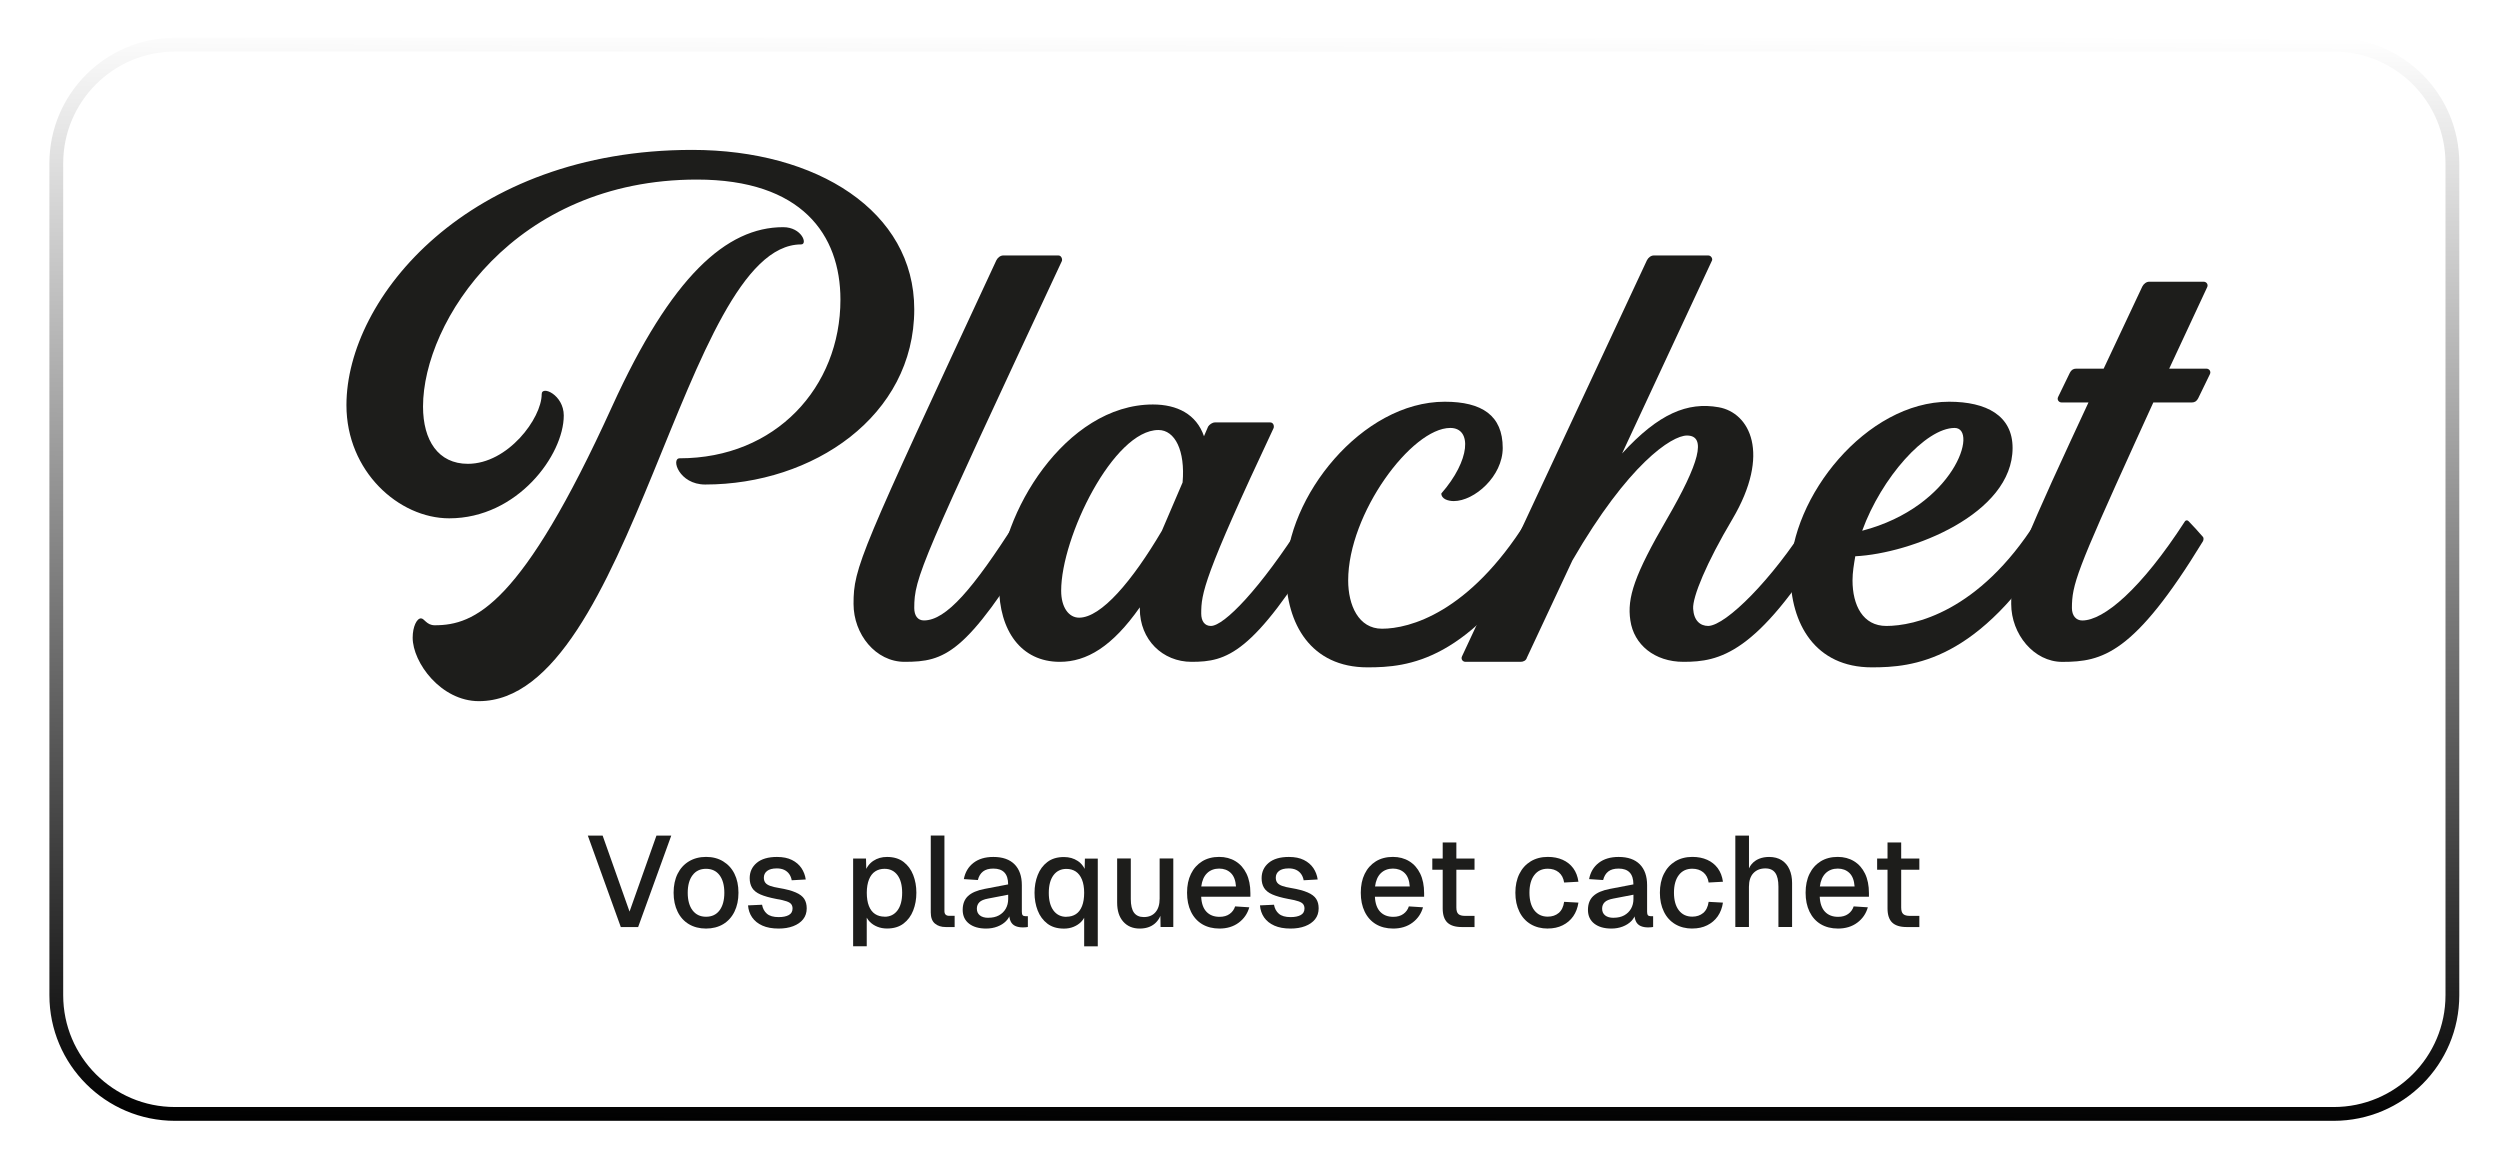
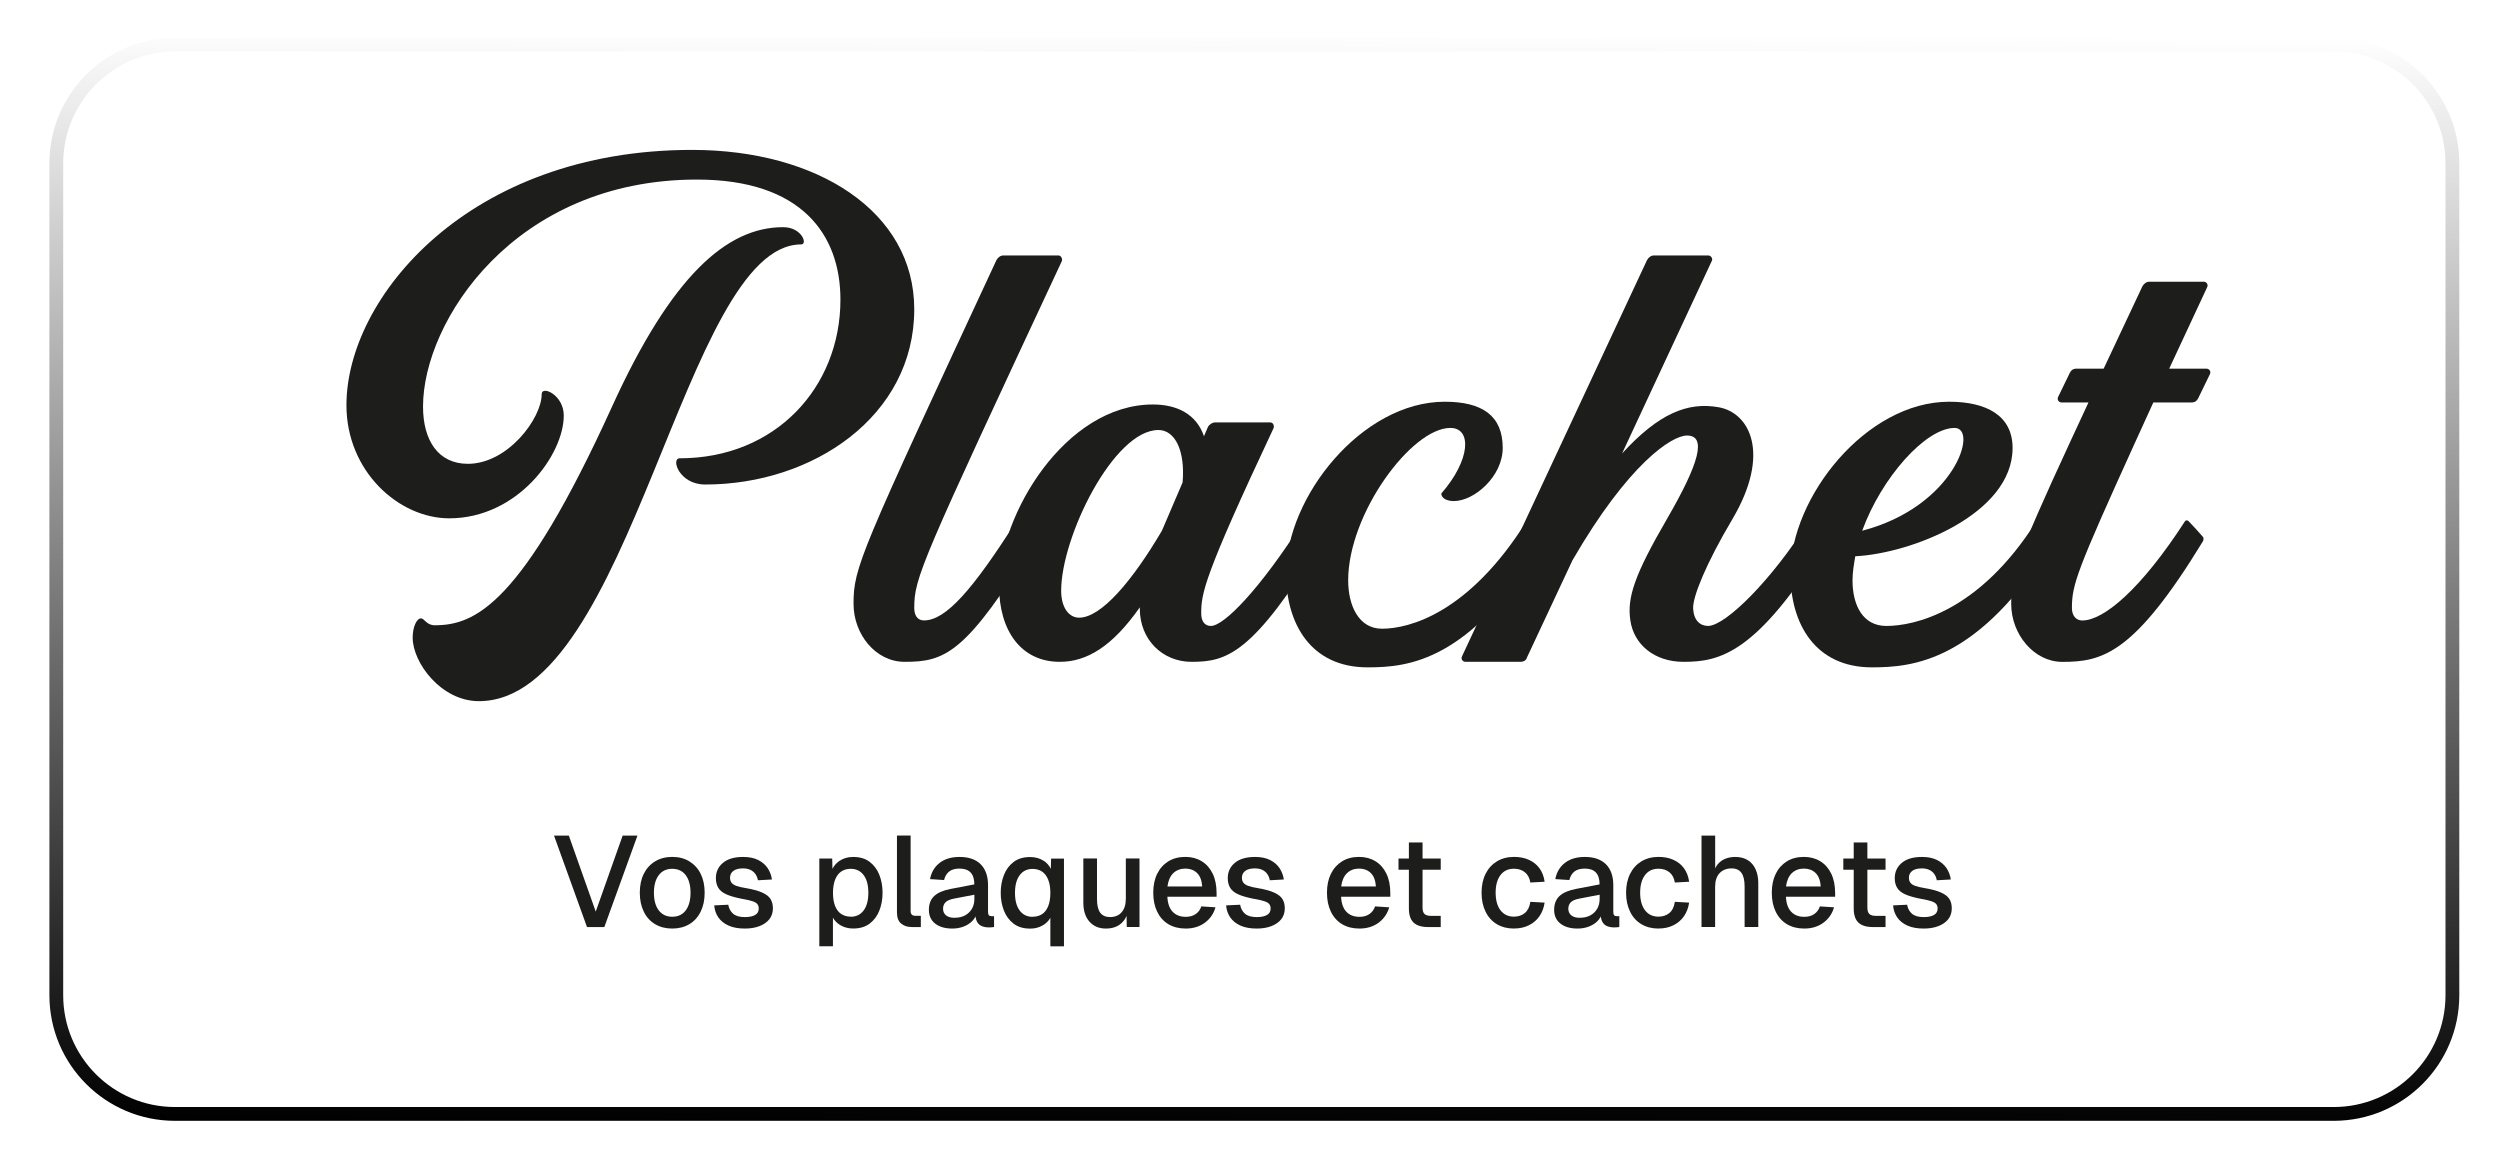
<svg xmlns="http://www.w3.org/2000/svg" viewBox="0 0 543.53 250.98">
  <defs>
    <linearGradient id="Dégradé_sans_nom_2" data-name="Dégradé sans nom 2" x1="273.47" y1="6.72" x2="271.95" y2="245.17" gradientUnits="userSpaceOnUse">
      <stop offset="0" stop-color="#fff" />
      <stop offset="1" stop-color="#000" />
    </linearGradient>
  </defs>
  <g id="Calque_1">
    <rect x="12.24" y="9.71" width="520.94" height="232.47" rx="25.81" ry="25.81" style="fill: none; stroke: url(#Dégradé_sans_nom_2); stroke-miterlimit: 10; stroke-width: 3px;" />
  </g>
  <g id="Calque_2">
    <g>
      <rect x=".95" y="55.54" width="543.53" height="93.03" style="fill: none;" />
      <path d="M75.32,88.09c0-23.4,26.55-55.5,75.15-55.5,27.15,0,48.3,13.35,48.3,34.65,0,23.25-22.05,38.1-45.45,38.1-5.7,0-7.5-5.7-5.55-5.7,20.85,0,34.95-15.45,34.95-34.5,0-14.1-8.4-26.1-31.2-26.1-39.75,0-59.55,30.9-59.55,49.35,0,7.35,3.3,12.45,9.75,12.45,8.7,0,16.05-9.9,16.05-15.15,0-1.95,4.8.15,4.8,4.65,0,8.55-10.05,22.35-24.9,22.35-10.95,0-22.35-10.2-22.35-24.6ZM89.72,138.64c0-2.4.9-4.2,1.8-4.2.75,0,1.2,1.5,3,1.5,8.7,0,18.9-4.35,38.55-47.55,12.9-28.35,24.9-39,37.2-39,4.05,0,5.4,3.75,3.9,3.75-25.5,0-36.9,99.3-70.05,99.3-8.25,0-14.4-8.4-14.4-13.8Z" style="fill: #1d1d1b;" />
      <path d="M185.57,131.29c0-7.95,1.35-10.8,31.05-74.7.3-.6.9-1.05,1.5-1.05h12c.6,0,.9.75.75,1.2-30.75,65.85-32.1,68.85-32.1,75.45,0,1.65.75,2.7,2.1,2.7,4.8,0,10.65-6.75,20.1-21.6.3-.15.6-.3.75,0,.9.75,2.4,2.55,3.15,3.45.3.15.3.6.15.9-15,24.6-19.65,26.25-28.35,26.25-6.3,0-11.1-6-11.1-12.6Z" style="fill: #1d1d1b;" />
      <path d="M287.41,117.64c-15,24.6-20.7,26.25-28.35,26.25-6.3,0-11.25-4.8-11.25-11.55v-.3c-6,8.55-11.55,11.85-17.4,11.85-8.4,0-13.2-6.75-13.2-16.5,0-15.45,14.4-39.45,33.45-39.45,5.25,0,9.45,2.1,11.1,6.9l.9-2.1c.3-.45.9-.9,1.5-.9h12c.6,0,.9.6.75,1.2-15.3,32.55-15.75,36-15.75,40.35,0,1.65.75,2.7,2.1,2.7,2.85,0,10.65-7.95,20.1-22.8.15-.15.6-.3.75,0,.75.9,2.4,2.55,3.15,3.45.3.15.3.6.15.9ZM251.86,93.49c-9.75,0-21.15,23.25-21.15,34.95,0,3.6,1.65,5.85,3.9,5.85,4.8,0,11.55-7.95,18-18.9l4.5-10.5c.6-6.9-1.65-11.4-5.25-11.4Z" style="fill: #1d1d1b;" />
      <path d="M313.36,107.29c6.3-7.2,6.75-14.25,1.95-14.25-8.4,0-22.2,18.6-22.2,33.15,0,5.4,2.25,10.5,7.35,10.5,6,0,18.9-3.45,31.35-23.25.15-.3.6-.45.75-.15l3,3.45c.3.15.3.6.15.9-16.2,26.25-29.55,27.45-38.4,27.45-12.3,0-17.7-9.45-17.7-20.4,0-16.65,16.5-37.35,34.5-37.35,8.1,0,12.6,3,12.6,10.05,0,6.15-6.15,11.55-10.65,11.55-1.2,0-2.7-.45-2.7-1.65Z" style="fill: #1d1d1b;" />
      <path d="M330.61,143.89h-12c-.6,0-1.05-.6-.75-1.2l40.2-86.1c.3-.6.9-1.05,1.5-1.05h11.85c.6,0,1.05.75.75,1.2l-19.5,41.85c7.95-8.7,14.25-11.25,21-10.05,6.75,1.2,11.4,10.05,3,24.3-5.7,9.6-8.7,16.95-8.55,19.5.15,2.55,1.5,3.75,3.3,3.75,3.9-.15,13.95-10.2,21.75-22.65.15-.3.6-.45.75-.15l3.15,3.45c.15.15.15.6,0,.9-15.15,24.6-23.25,26.25-31.05,26.25-6.3,0-10.8-3.75-11.55-9-.75-4.95.9-9.9,7.95-22.05s8.7-18.15,4.35-18.15c-3.3,0-12.75,6.15-24.9,27.15l-9.9,21.15c-.15.6-.75.9-1.35.9Z" style="fill: #1d1d1b;" />
      <path d="M403.36,120.94c-.3,1.8-.6,3.45-.6,5.25,0,5.4,2.25,9.9,7.35,9.9,6,0,20.1-3,32.55-22.65.15-.3.45-.45.75-.15l3,3.45c.15.15.15.6,0,.9-16.2,26.25-30.6,27.45-39.45,27.45-12.3,0-17.7-9.45-17.7-20.4,0-16.65,16.5-37.35,34.5-37.35,8.1,0,13.8,3,13.8,10.05,0,14.4-22.05,22.95-34.2,23.55ZM404.86,115.39c20.1-5.25,25.35-22.35,20.1-22.35-6.3,0-15.9,10.8-20.1,22.35Z" style="fill: #1d1d1b;" />
      <path d="M467.26,61.25h11.85c.6,0,1.05.6.75,1.2l-8.25,17.7h8.1c.6,0,1.05.6.75,1.2l-2.55,5.25c-.3.6-.75.9-1.35.9h-8.4l-3.9,8.55c-12.75,28.05-13.8,31.05-13.8,36.15,0,1.65.9,2.7,2.25,2.7,4.65,0,12.75-6.75,22.35-21.6.15-.15.45-.3.75,0,.75.75,2.4,2.55,3.15,3.45.15.15.15.6,0,.9-15,24.6-21.9,26.25-30.6,26.25-6.15,0-11.1-6-11.1-12.6,0-6,.75-9.15,12.9-35.4l3.9-8.4h-5.85c-.6,0-1.05-.6-.75-1.2l2.55-5.25c.3-.6.75-.9,1.35-.9h6l8.4-17.85c.3-.6.9-1.05,1.5-1.05Z" style="fill: #1d1d1b;" />
    </g>
    <g>
      <rect x=".95" y="181.67" width="543.53" height="23.49" style="fill: none;" />
-       <path d="M134.97,201.55l-7.17-19.88h3.22l5.85,16.52,5.85-16.52h3.22l-7.2,19.88h-3.78Z" style="fill: #1d1d1b;" />
-       <path d="M153.5,201.88c-1.42,0-2.66-.32-3.72-.95-1.06-.63-1.89-1.54-2.46-2.72-.58-1.18-.87-2.55-.87-4.12s.29-2.96.87-4.12c.58-1.16,1.4-2.06,2.46-2.7s2.31-.97,3.72-.97,2.66.32,3.72.97,1.89,1.54,2.46,2.7c.58,1.16.87,2.53.87,4.12s-.29,2.94-.87,4.12c-.58,1.18-1.4,2.08-2.46,2.72-1.06.63-2.31.95-3.72.95ZM153.5,199.31c1.27,0,2.25-.46,2.94-1.39.69-.92,1.04-2.2,1.04-3.82s-.35-2.9-1.04-3.82c-.69-.92-1.67-1.39-2.94-1.39s-2.23.46-2.93,1.39c-.7.92-1.05,2.2-1.05,3.82s.35,2.9,1.05,3.82c.7.92,1.67,1.39,2.93,1.39Z" style="fill: #1d1d1b;" />
-       <path d="M169.3,201.88c-1.4,0-2.58-.21-3.54-.64s-1.7-1.02-2.23-1.78-.82-1.63-.9-2.62l3.05-.14c.15.82.5,1.48,1.06,1.96s1.41.73,2.55.73c.93,0,1.67-.15,2.21-.45.54-.3.81-.77.81-1.43,0-.35-.09-.66-.27-.91-.18-.25-.52-.47-1.02-.64-.5-.18-1.25-.35-2.24-.52-1.47-.28-2.63-.61-3.47-.98-.84-.37-1.44-.85-1.79-1.43-.35-.58-.53-1.28-.53-2.1,0-1.36.51-2.47,1.53-3.33,1.02-.86,2.49-1.29,4.41-1.29,1.29,0,2.37.22,3.25.66.88.44,1.56,1.03,2.06,1.76.49.74.81,1.56.94,2.48l-3.05.17c-.09-.52-.28-.98-.55-1.36-.27-.38-.63-.68-1.08-.9-.45-.21-.98-.32-1.6-.32-.95,0-1.66.19-2.13.56-.47.37-.7.86-.7,1.46,0,.45.11.81.32,1.09.21.28.56.51,1.05.69.48.18,1.13.33,1.93.46,1.55.26,2.76.58,3.64.97.88.38,1.49.85,1.85,1.41.35.56.53,1.24.53,2.04,0,.93-.26,1.73-.78,2.38-.52.65-1.24,1.15-2.16,1.5s-1.97.52-3.16.52Z" style="fill: #1d1d1b;" />
-       <path d="M185.48,205.75v-19.1h2.8l.08,3.19-.34-.17c.37-1.1.99-1.94,1.85-2.51.86-.57,1.85-.85,2.97-.85,1.46,0,2.66.36,3.6,1.08.94.72,1.64,1.67,2.1,2.84.46,1.18.69,2.46.69,3.86s-.23,2.69-.69,3.86c-.46,1.18-1.16,2.12-2.1,2.84-.94.72-2.14,1.08-3.6,1.08-.75,0-1.45-.13-2.1-.39s-1.21-.63-1.67-1.11c-.46-.48-.78-1.04-.97-1.69l.34-.34v7.39h-2.97ZM192.31,199.31c1.19,0,2.13-.46,2.81-1.37.68-.91,1.02-2.19,1.02-3.84s-.34-2.92-1.02-3.84c-.68-.91-1.62-1.37-2.81-1.37-.78,0-1.47.19-2.04.57-.58.38-1.03.97-1.34,1.75s-.48,1.75-.48,2.88.15,2.1.46,2.88c.31.78.76,1.37,1.34,1.75.59.38,1.27.57,2.06.57Z" style="fill: #1d1d1b;" />
-       <path d="M205.61,201.55c-.97,0-1.75-.25-2.35-.76-.6-.5-.9-1.31-.9-2.41v-16.72h2.97v16.44c0,.34.09.59.27.76.18.17.43.25.77.25h1.18v2.44h-1.93Z" style="fill: #1d1d1b;" />
-       <path d="M214.4,201.88c-1.55,0-2.79-.35-3.71-1.06-.92-.71-1.39-1.71-1.39-3s.39-2.29,1.16-3.01c.77-.72,1.97-1.24,3.6-1.55l5.12-.98c0-1.16-.27-2.02-.81-2.59-.54-.57-1.34-.85-2.41-.85-.95,0-1.7.21-2.24.63-.54.42-.92,1.04-1.12,1.86l-3.05-.2c.28-1.49.98-2.67,2.09-3.53,1.11-.86,2.55-1.29,4.33-1.29,2.02,0,3.55.54,4.61,1.61,1.05,1.07,1.58,2.58,1.58,4.52v5.8c0,.35.06.6.18.74.12.14.32.21.6.21h.53v2.35c-.09.02-.24.04-.45.06-.21.02-.42.03-.64.03-.63,0-1.18-.1-1.64-.31-.46-.21-.8-.55-1.02-1.02-.22-.48-.34-1.12-.34-1.92l.31.14c-.15.65-.47,1.23-.97,1.74-.49.5-1.12.9-1.88,1.19-.76.29-1.57.43-2.45.43ZM214.88,199.53c.9,0,1.66-.17,2.3-.52.63-.35,1.13-.83,1.48-1.44.35-.62.53-1.32.53-2.1v-.95l-4.37.84c-.9.17-1.53.43-1.89.8-.36.36-.55.83-.55,1.39,0,.63.22,1.12.66,1.47.44.35,1.05.52,1.83.52Z" style="fill: #1d1d1b;" />
-       <path d="M238.68,205.75h-2.97v-7.39l.34.34c-.19.65-.51,1.22-.97,1.69-.46.48-1.01.84-1.67,1.11s-1.35.39-2.1.39c-1.46,0-2.66-.36-3.6-1.08-.94-.72-1.64-1.67-2.1-2.84-.46-1.18-.69-2.46-.69-3.86s.23-2.69.69-3.86c.46-1.18,1.16-2.12,2.1-2.84s2.14-1.08,3.6-1.08c1.14,0,2.14.28,3,.85s1.47,1.4,1.82,2.51l-.34.17.08-3.19h2.8v19.1ZM231.85,199.31c.8,0,1.49-.19,2.07-.57.58-.38,1.02-.97,1.33-1.75.31-.78.46-1.75.46-2.88s-.16-2.1-.48-2.88c-.32-.78-.77-1.37-1.34-1.75-.58-.38-1.26-.57-2.04-.57-1.19,0-2.13.46-2.81,1.37-.68.92-1.02,2.19-1.02,3.84s.34,2.92,1.02,3.84c.68.91,1.62,1.37,2.81,1.37Z" style="fill: #1d1d1b;" />
-       <path d="M247.78,201.88c-1.49,0-2.68-.5-3.57-1.5-.89-1-1.33-2.38-1.33-4.16v-9.58h2.97v8.82c0,1.34.23,2.33.7,2.97.47.63,1.18.95,2.13.95,1.08,0,1.93-.35,2.53-1.05.61-.7.91-1.68.91-2.95v-8.74h2.97v14.9h-2.77l-.06-3.89.42.17c-.26,1.31-.81,2.31-1.65,3.01-.84.7-1.92,1.05-3.25,1.05Z" style="fill: #1d1d1b;" />
-       <path d="M265.14,201.88c-1.46,0-2.71-.32-3.77-.95-1.05-.63-1.87-1.54-2.44-2.72-.57-1.18-.85-2.55-.85-4.12s.28-2.94.85-4.1c.57-1.17,1.38-2.07,2.42-2.72,1.04-.64,2.28-.97,3.7-.97,1.34,0,2.53.31,3.56.94,1.03.63,1.82,1.53,2.39,2.7.57,1.18.85,2.59.85,4.26v.76h-10.7c.07,1.46.46,2.55,1.16,3.28s1.65,1.09,2.84,1.09c.88,0,1.61-.21,2.18-.62.58-.41.98-.96,1.2-1.65l3.08.2c-.39,1.38-1.16,2.5-2.31,3.35-1.15.85-2.54,1.27-4.19,1.27ZM261.16,192.73h7.56c-.09-1.33-.47-2.31-1.13-2.94-.66-.63-1.51-.95-2.53-.95s-1.94.33-2.62.99c-.68.66-1.11,1.63-1.27,2.9Z" style="fill: #1d1d1b;" />
-       <path d="M280.6,201.88c-1.4,0-2.58-.21-3.54-.64-.96-.43-1.7-1.02-2.23-1.78-.52-.76-.82-1.63-.9-2.62l3.05-.14c.15.82.5,1.48,1.06,1.96s1.41.73,2.55.73c.93,0,1.67-.15,2.21-.45.54-.3.81-.77.81-1.43,0-.35-.09-.66-.27-.91s-.52-.47-1.02-.64c-.5-.18-1.25-.35-2.24-.52-1.47-.28-2.63-.61-3.47-.98-.84-.37-1.44-.85-1.79-1.43-.36-.58-.53-1.28-.53-2.1,0-1.36.51-2.47,1.53-3.33,1.02-.86,2.49-1.29,4.41-1.29,1.29,0,2.37.22,3.25.66.88.44,1.56,1.03,2.06,1.76.49.74.81,1.56.94,2.48l-3.05.17c-.09-.52-.28-.98-.55-1.36-.27-.38-.63-.68-1.08-.9-.45-.21-.98-.32-1.6-.32-.95,0-1.66.19-2.13.56-.47.37-.7.86-.7,1.46,0,.45.11.81.32,1.09.21.28.56.51,1.05.69s1.13.33,1.93.46c1.55.26,2.76.58,3.64.97.88.38,1.49.85,1.85,1.41s.53,1.24.53,2.04c0,.93-.26,1.73-.78,2.38-.52.65-1.24,1.15-2.16,1.5-.92.35-1.97.52-3.16.52Z" style="fill: #1d1d1b;" />
-       <path d="M302.91,201.88c-1.46,0-2.71-.32-3.77-.95-1.05-.63-1.87-1.54-2.44-2.72-.57-1.18-.85-2.55-.85-4.12s.28-2.94.85-4.1c.57-1.17,1.38-2.07,2.42-2.72,1.04-.64,2.28-.97,3.7-.97,1.34,0,2.53.31,3.56.94,1.03.63,1.82,1.53,2.39,2.7.57,1.18.85,2.59.85,4.26v.76h-10.7c.07,1.46.46,2.55,1.16,3.28s1.65,1.09,2.84,1.09c.88,0,1.61-.21,2.18-.62.58-.41.98-.96,1.2-1.65l3.08.2c-.39,1.38-1.16,2.5-2.31,3.35-1.15.85-2.54,1.27-4.19,1.27ZM298.94,192.73h7.56c-.09-1.33-.47-2.31-1.13-2.94-.66-.63-1.51-.95-2.53-.95s-1.94.33-2.62.99c-.68.66-1.11,1.63-1.27,2.9Z" style="fill: #1d1d1b;" />
-       <path d="M311.4,189.09v-2.44h9.18v2.44h-9.18ZM317.81,201.55c-1.42,0-2.46-.33-3.14-.98-.67-.65-1.01-1.67-1.01-3.05v-14.36h2.97v14.14c0,.69.15,1.17.45,1.43.3.26.76.39,1.37.39h2.13v2.44h-2.77Z" style="fill: #1d1d1b;" />
-       <path d="M336.51,201.88c-1.42,0-2.66-.32-3.72-.95-1.06-.63-1.89-1.54-2.46-2.72-.58-1.18-.87-2.55-.87-4.12s.29-2.94.87-4.1c.58-1.17,1.4-2.07,2.46-2.72,1.06-.64,2.31-.97,3.72-.97,1.21,0,2.29.21,3.23.63s1.71,1.03,2.3,1.83c.59.8.97,1.78,1.13,2.94l-3.11.17c-.15-.97-.54-1.71-1.18-2.23-.63-.51-1.43-.77-2.38-.77-1.25,0-2.23.46-2.93,1.39-.7.92-1.05,2.2-1.05,3.82s.35,2.9,1.05,3.82c.7.92,1.68,1.39,2.93,1.39.95,0,1.75-.27,2.38-.8.63-.53,1.03-1.34,1.18-2.42l3.11.17c-.17,1.14-.55,2.13-1.13,2.97-.59.84-1.35,1.49-2.3,1.96-.94.47-2.02.7-3.23.7Z" style="fill: #1d1d1b;" />
-       <path d="M350.34,201.88c-1.55,0-2.79-.35-3.71-1.06-.92-.71-1.39-1.71-1.39-3s.39-2.29,1.16-3.01c.77-.72,1.97-1.24,3.6-1.55l5.12-.98c0-1.16-.27-2.02-.81-2.59-.54-.57-1.34-.85-2.41-.85-.95,0-1.7.21-2.24.63-.54.42-.91,1.04-1.12,1.86l-3.05-.2c.28-1.49.98-2.67,2.09-3.53,1.11-.86,2.55-1.29,4.33-1.29,2.02,0,3.55.54,4.61,1.61,1.05,1.07,1.58,2.58,1.58,4.52v5.8c0,.35.06.6.18.74.12.14.32.21.6.21h.53v2.35c-.09.02-.24.04-.45.06-.21.02-.42.03-.64.03-.63,0-1.18-.1-1.64-.31-.46-.21-.8-.55-1.02-1.02-.22-.48-.34-1.12-.34-1.92l.31.14c-.15.65-.47,1.23-.97,1.74-.49.5-1.12.9-1.88,1.19-.76.29-1.57.43-2.45.43ZM350.82,199.53c.9,0,1.66-.17,2.3-.52.63-.35,1.13-.83,1.48-1.44.35-.62.53-1.32.53-2.1v-.95l-4.37.84c-.9.17-1.53.43-1.89.8-.36.36-.55.83-.55,1.39,0,.63.22,1.12.66,1.47.44.35,1.05.52,1.83.52Z" style="fill: #1d1d1b;" />
-       <path d="M367.93,201.88c-1.42,0-2.66-.32-3.72-.95-1.06-.63-1.89-1.54-2.46-2.72-.58-1.18-.87-2.55-.87-4.12s.29-2.94.87-4.1c.58-1.17,1.4-2.07,2.46-2.72,1.06-.64,2.31-.97,3.72-.97,1.21,0,2.29.21,3.23.63s1.71,1.03,2.3,1.83c.59.8.97,1.78,1.13,2.94l-3.11.17c-.15-.97-.54-1.71-1.18-2.23-.63-.51-1.43-.77-2.38-.77-1.25,0-2.23.46-2.93,1.39-.7.92-1.05,2.2-1.05,3.82s.35,2.9,1.05,3.82c.7.92,1.68,1.39,2.93,1.39.95,0,1.75-.27,2.38-.8.63-.53,1.03-1.34,1.18-2.42l3.11.17c-.17,1.14-.55,2.13-1.13,2.97-.59.84-1.35,1.49-2.3,1.96-.94.47-2.02.7-3.23.7Z" style="fill: #1d1d1b;" />
-       <path d="M377.28,201.55v-19.88h2.97v8.34l-.36-.06c.17-.84.48-1.53.92-2.06.45-.53,1-.93,1.65-1.19.65-.26,1.37-.39,2.16-.39,1.08,0,2,.24,2.74.71.75.48,1.31,1.14,1.69,2,.38.86.57,1.84.57,2.94v9.58h-2.97v-8.79c0-1.34-.23-2.34-.69-2.98-.46-.64-1.17-.97-2.14-.97-1.08,0-1.95.34-2.6,1.02s-.98,1.68-.98,2.98v8.74h-2.97Z" style="fill: #1d1d1b;" />
-       <path d="M399.62,201.88c-1.46,0-2.71-.32-3.77-.95-1.05-.63-1.87-1.54-2.44-2.72-.57-1.18-.85-2.55-.85-4.12s.28-2.94.85-4.1c.57-1.17,1.38-2.07,2.42-2.72,1.04-.64,2.28-.97,3.7-.97,1.34,0,2.53.31,3.56.94,1.03.63,1.82,1.53,2.39,2.7.57,1.18.85,2.59.85,4.26v.76h-10.7c.07,1.46.46,2.55,1.16,3.28s1.65,1.09,2.84,1.09c.88,0,1.61-.21,2.18-.62.58-.41.98-.96,1.2-1.65l3.08.2c-.39,1.38-1.16,2.5-2.31,3.35-1.15.85-2.54,1.27-4.19,1.27ZM395.65,192.73h7.56c-.09-1.33-.47-2.31-1.13-2.94-.66-.63-1.51-.95-2.53-.95s-1.94.33-2.62.99c-.68.66-1.11,1.63-1.27,2.9Z" style="fill: #1d1d1b;" />
-       <path d="M408.11,189.09v-2.44h9.18v2.44h-9.18ZM414.52,201.55c-1.42,0-2.46-.33-3.14-.98-.67-.65-1.01-1.67-1.01-3.05v-14.36h2.97v14.14c0,.69.15,1.17.45,1.43.3.26.76.39,1.37.39h2.13v2.44h-2.77Z" style="fill: #1d1d1b;" />
+       <path d="M127.62,201.55l-7.17-19.88h3.22l5.85,16.52,5.85-16.52h3.22l-7.2,19.88h-3.78Z" style="fill: #1d1d1b;" />
+       <path d="M146.15,201.88c-1.42,0-2.66-.32-3.72-.95-1.06-.63-1.89-1.54-2.46-2.72-.58-1.18-.87-2.55-.87-4.12s.29-2.96.87-4.12c.58-1.16,1.4-2.06,2.46-2.7s2.31-.97,3.72-.97,2.66.32,3.72.97,1.89,1.54,2.46,2.7c.58,1.16.87,2.53.87,4.12s-.29,2.94-.87,4.12c-.58,1.18-1.4,2.08-2.46,2.72-1.06.63-2.31.95-3.72.95ZM146.15,199.31c1.27,0,2.25-.46,2.94-1.39.69-.92,1.04-2.2,1.04-3.82s-.35-2.9-1.04-3.82c-.69-.92-1.67-1.39-2.94-1.39s-2.23.46-2.93,1.39c-.7.92-1.05,2.2-1.05,3.82s.35,2.9,1.05,3.82c.7.92,1.67,1.39,2.93,1.39Z" style="fill: #1d1d1b;" />
+       <path d="M161.95,201.88c-1.4,0-2.58-.21-3.54-.64s-1.7-1.02-2.23-1.78-.82-1.63-.9-2.62l3.05-.14c.15.82.5,1.48,1.06,1.96s1.41.73,2.55.73c.93,0,1.67-.15,2.21-.45.54-.3.81-.77.81-1.43,0-.35-.09-.66-.27-.91-.18-.25-.52-.47-1.02-.64-.5-.18-1.25-.35-2.24-.52-1.47-.28-2.63-.61-3.47-.98-.84-.37-1.44-.85-1.79-1.43-.35-.58-.53-1.28-.53-2.1,0-1.36.51-2.47,1.53-3.33,1.02-.86,2.49-1.29,4.41-1.29,1.29,0,2.37.22,3.25.66.88.44,1.56,1.03,2.06,1.76.49.74.81,1.56.94,2.48l-3.05.17c-.09-.52-.28-.98-.55-1.36-.27-.38-.63-.68-1.08-.9-.45-.21-.98-.32-1.6-.32-.95,0-1.66.19-2.13.56-.47.37-.7.86-.7,1.46,0,.45.11.81.32,1.09.21.28.56.51,1.05.69.48.18,1.13.33,1.93.46,1.55.26,2.76.58,3.64.97.88.38,1.49.85,1.85,1.41.35.56.53,1.24.53,2.04,0,.93-.26,1.73-.78,2.38-.52.65-1.24,1.15-2.16,1.5s-1.97.52-3.16.52Z" style="fill: #1d1d1b;" />
+       <path d="M178.13,205.75v-19.1h2.8l.08,3.19-.34-.17c.37-1.1.99-1.94,1.85-2.51.86-.57,1.85-.85,2.97-.85,1.46,0,2.66.36,3.6,1.08.94.72,1.64,1.67,2.1,2.84.46,1.18.69,2.46.69,3.86s-.23,2.69-.69,3.86c-.46,1.18-1.16,2.12-2.1,2.84-.94.72-2.14,1.08-3.6,1.08-.75,0-1.45-.13-2.1-.39s-1.21-.63-1.67-1.11c-.46-.48-.78-1.04-.97-1.69l.34-.34v7.39h-2.97ZM184.96,199.31c1.19,0,2.13-.46,2.81-1.37.68-.91,1.02-2.19,1.02-3.84s-.34-2.92-1.02-3.84c-.68-.91-1.62-1.37-2.81-1.37-.78,0-1.47.19-2.04.57-.58.38-1.03.97-1.34,1.75s-.48,1.75-.48,2.88.15,2.1.46,2.88c.31.78.76,1.37,1.34,1.75.59.38,1.27.57,2.06.57Z" style="fill: #1d1d1b;" />
+       <path d="M198.26,201.55c-.97,0-1.75-.25-2.35-.76-.6-.5-.9-1.31-.9-2.41v-16.72h2.97v16.44c0,.34.09.59.27.76.18.17.43.25.77.25h1.18v2.44h-1.93Z" style="fill: #1d1d1b;" />
+       <path d="M207.05,201.88c-1.55,0-2.79-.35-3.71-1.06-.92-.71-1.39-1.71-1.39-3s.39-2.29,1.16-3.01c.77-.72,1.97-1.24,3.6-1.55l5.12-.98c0-1.16-.27-2.02-.81-2.59-.54-.57-1.34-.85-2.41-.85-.95,0-1.7.21-2.24.63-.54.42-.92,1.04-1.12,1.86l-3.05-.2c.28-1.49.98-2.67,2.09-3.53,1.11-.86,2.55-1.29,4.33-1.29,2.02,0,3.55.54,4.61,1.61,1.05,1.07,1.58,2.58,1.58,4.52v5.8c0,.35.06.6.18.74.12.14.32.21.6.21h.53v2.35c-.09.02-.24.04-.45.06-.21.02-.42.03-.64.03-.63,0-1.18-.1-1.64-.31-.46-.21-.8-.55-1.02-1.02-.22-.48-.34-1.12-.34-1.92l.31.14c-.15.65-.47,1.23-.97,1.74-.5.5-1.12.9-1.88,1.19-.76.29-1.57.43-2.45.43ZM207.53,199.53c.9,0,1.66-.17,2.3-.52.63-.35,1.13-.83,1.48-1.44.35-.62.53-1.32.53-2.1v-.95l-4.37.84c-.9.17-1.53.43-1.89.8-.36.36-.55.83-.55,1.39,0,.63.22,1.12.66,1.47.44.35,1.05.52,1.83.52Z" style="fill: #1d1d1b;" />
+       <path d="M231.33,205.75h-2.97v-7.39l.34.34c-.19.65-.51,1.22-.97,1.69-.46.48-1.01.84-1.67,1.11s-1.35.39-2.1.39c-1.46,0-2.66-.36-3.6-1.08-.94-.72-1.64-1.67-2.1-2.84-.46-1.18-.69-2.46-.69-3.86s.23-2.69.69-3.86c.46-1.18,1.16-2.12,2.1-2.84s2.14-1.08,3.6-1.08c1.14,0,2.14.28,3,.85s1.47,1.4,1.82,2.51l-.34.17.08-3.19h2.8v19.1ZM224.5,199.31c.8,0,1.49-.19,2.07-.57.58-.38,1.02-.97,1.33-1.75.31-.78.46-1.75.46-2.88s-.16-2.1-.48-2.88c-.32-.78-.77-1.37-1.34-1.75-.58-.38-1.26-.57-2.04-.57-1.19,0-2.13.46-2.81,1.37-.68.92-1.02,2.19-1.02,3.84s.34,2.92,1.02,3.84c.68.91,1.62,1.37,2.81,1.37Z" style="fill: #1d1d1b;" />
+       <path d="M240.43,201.88c-1.49,0-2.68-.5-3.57-1.5-.89-1-1.33-2.38-1.33-4.16v-9.58h2.97v8.82c0,1.34.23,2.33.7,2.97.47.63,1.18.95,2.13.95,1.08,0,1.93-.35,2.53-1.05.61-.7.91-1.68.91-2.95v-8.74h2.97v14.9h-2.77l-.06-3.89.42.17c-.26,1.31-.81,2.31-1.65,3.01-.84.7-1.92,1.05-3.25,1.05Z" style="fill: #1d1d1b;" />
+       <path d="M257.79,201.88c-1.46,0-2.71-.32-3.77-.95-1.05-.63-1.87-1.54-2.44-2.72-.57-1.18-.85-2.55-.85-4.12s.28-2.94.85-4.1c.57-1.17,1.38-2.07,2.42-2.72,1.04-.64,2.28-.97,3.7-.97,1.34,0,2.53.31,3.56.94,1.03.63,1.82,1.53,2.39,2.7.57,1.18.85,2.59.85,4.26v.76h-10.7c.07,1.46.46,2.55,1.16,3.28s1.65,1.09,2.84,1.09c.88,0,1.61-.21,2.18-.62.58-.41.98-.96,1.2-1.65l3.08.2c-.39,1.38-1.16,2.5-2.31,3.35-1.15.85-2.54,1.27-4.19,1.27ZM253.81,192.73h7.56c-.09-1.33-.47-2.31-1.13-2.94-.66-.63-1.51-.95-2.53-.95s-1.94.33-2.62.99c-.68.66-1.11,1.63-1.27,2.9Z" style="fill: #1d1d1b;" />
+       <path d="M273.24,201.88c-1.4,0-2.58-.21-3.54-.64-.96-.43-1.7-1.02-2.23-1.78-.52-.76-.82-1.63-.9-2.62l3.05-.14c.15.82.5,1.48,1.06,1.96s1.41.73,2.55.73c.93,0,1.67-.15,2.21-.45.54-.3.81-.77.81-1.43,0-.35-.09-.66-.27-.91s-.52-.47-1.02-.64c-.5-.18-1.25-.35-2.24-.52-1.47-.28-2.63-.61-3.47-.98-.84-.37-1.44-.85-1.79-1.43-.36-.58-.53-1.28-.53-2.1,0-1.36.51-2.47,1.53-3.33,1.02-.86,2.49-1.29,4.41-1.29,1.29,0,2.37.22,3.25.66.88.44,1.56,1.03,2.06,1.76.49.74.81,1.56.94,2.48l-3.05.17c-.09-.52-.28-.98-.55-1.36-.27-.38-.63-.68-1.08-.9-.45-.21-.98-.32-1.6-.32-.95,0-1.66.19-2.13.56-.47.37-.7.86-.7,1.46,0,.45.11.81.32,1.09.21.28.56.51,1.05.69s1.13.33,1.93.46c1.55.26,2.76.58,3.64.97.88.38,1.49.85,1.85,1.41s.53,1.24.53,2.04c0,.93-.26,1.73-.78,2.38-.52.65-1.24,1.15-2.16,1.5-.92.35-1.97.52-3.16.52Z" style="fill: #1d1d1b;" />
+       <path d="M295.56,201.88c-1.46,0-2.71-.32-3.77-.95-1.05-.63-1.87-1.54-2.44-2.72-.57-1.18-.85-2.55-.85-4.12s.28-2.94.85-4.1c.57-1.17,1.38-2.07,2.42-2.72,1.04-.64,2.28-.97,3.7-.97,1.34,0,2.53.31,3.56.94,1.03.63,1.82,1.53,2.39,2.7.57,1.18.85,2.59.85,4.26v.76h-10.7c.07,1.46.46,2.55,1.16,3.28s1.65,1.09,2.84,1.09c.88,0,1.61-.21,2.18-.62.58-.41.98-.96,1.2-1.65l3.08.2c-.39,1.38-1.16,2.5-2.31,3.35-1.15.85-2.54,1.27-4.19,1.27ZM291.58,192.73h7.56c-.09-1.33-.47-2.31-1.13-2.94-.66-.63-1.51-.95-2.53-.95s-1.94.33-2.62.99c-.68.66-1.11,1.63-1.27,2.9Z" style="fill: #1d1d1b;" />
+       <path d="M304.05,189.09v-2.44h9.18v2.44h-9.18ZM310.46,201.55c-1.42,0-2.46-.33-3.14-.98-.67-.65-1.01-1.67-1.01-3.05v-14.36h2.97v14.14c0,.69.15,1.17.45,1.43.3.26.76.39,1.37.39h2.13v2.44h-2.77Z" style="fill: #1d1d1b;" />
+       <path d="M329.16,201.88c-1.42,0-2.66-.32-3.72-.95-1.06-.63-1.89-1.54-2.46-2.72-.58-1.18-.87-2.55-.87-4.12s.29-2.94.87-4.1c.58-1.17,1.4-2.07,2.46-2.72,1.06-.64,2.31-.97,3.72-.97,1.21,0,2.29.21,3.23.63s1.71,1.03,2.3,1.83c.59.8.97,1.78,1.13,2.94l-3.11.17c-.15-.97-.54-1.71-1.18-2.23-.63-.51-1.43-.77-2.38-.77-1.25,0-2.23.46-2.93,1.39-.7.92-1.05,2.2-1.05,3.82s.35,2.9,1.05,3.82c.7.92,1.68,1.39,2.93,1.39.95,0,1.75-.27,2.38-.8.63-.53,1.03-1.34,1.18-2.42l3.11.17c-.17,1.14-.55,2.13-1.13,2.97-.59.84-1.35,1.49-2.3,1.96-.94.47-2.02.7-3.23.7Z" style="fill: #1d1d1b;" />
+       <path d="M342.99,201.88c-1.55,0-2.79-.35-3.71-1.06-.92-.71-1.39-1.71-1.39-3s.39-2.29,1.16-3.01c.77-.72,1.97-1.24,3.6-1.55l5.12-.98c0-1.16-.27-2.02-.81-2.59-.54-.57-1.34-.85-2.41-.85-.95,0-1.7.21-2.24.63-.54.42-.91,1.04-1.12,1.86l-3.05-.2c.28-1.49.98-2.67,2.09-3.53,1.11-.86,2.55-1.29,4.33-1.29,2.02,0,3.55.54,4.61,1.61,1.05,1.07,1.58,2.58,1.58,4.52v5.8c0,.35.06.6.18.74.12.14.32.21.6.21h.53v2.35c-.09.02-.24.04-.45.06-.21.02-.42.03-.64.03-.63,0-1.18-.1-1.64-.31-.46-.21-.8-.55-1.02-1.02-.22-.48-.34-1.12-.34-1.92l.31.14c-.15.65-.47,1.23-.97,1.74-.49.5-1.12.9-1.88,1.19-.76.29-1.57.43-2.45.43ZM343.47,199.53c.9,0,1.66-.17,2.3-.52.63-.35,1.13-.83,1.48-1.44.35-.62.53-1.32.53-2.1v-.95l-4.37.84c-.9.17-1.53.43-1.89.8-.36.36-.55.83-.55,1.39,0,.63.22,1.12.66,1.47.44.35,1.05.52,1.83.52Z" style="fill: #1d1d1b;" />
+       <path d="M360.58,201.88c-1.42,0-2.66-.32-3.72-.95-1.06-.63-1.89-1.54-2.46-2.72-.58-1.18-.87-2.55-.87-4.12s.29-2.94.87-4.1c.58-1.17,1.4-2.07,2.46-2.72,1.06-.64,2.31-.97,3.72-.97,1.21,0,2.29.21,3.23.63s1.71,1.03,2.3,1.83c.59.8.97,1.78,1.13,2.94l-3.11.17c-.15-.97-.54-1.71-1.18-2.23-.63-.51-1.43-.77-2.38-.77-1.25,0-2.23.46-2.93,1.39-.7.92-1.05,2.2-1.05,3.82s.35,2.9,1.05,3.82c.7.92,1.68,1.39,2.93,1.39.95,0,1.75-.27,2.38-.8.63-.53,1.03-1.34,1.18-2.42l3.11.17c-.17,1.14-.55,2.13-1.13,2.97-.59.84-1.35,1.49-2.3,1.96-.94.47-2.02.7-3.23.7Z" style="fill: #1d1d1b;" />
+       <path d="M369.93,201.55v-19.88h2.97v8.34l-.36-.06c.17-.84.48-1.53.92-2.06.45-.53,1-.93,1.65-1.19.65-.26,1.37-.39,2.16-.39,1.08,0,2,.24,2.74.71.75.48,1.31,1.14,1.69,2,.38.86.57,1.84.57,2.94v9.58h-2.97v-8.79c0-1.34-.23-2.34-.69-2.98-.46-.64-1.17-.97-2.14-.97-1.08,0-1.95.34-2.6,1.02s-.98,1.68-.98,2.98v8.74h-2.97Z" style="fill: #1d1d1b;" />
+       <path d="M392.27,201.88c-1.46,0-2.71-.32-3.77-.95-1.05-.63-1.87-1.54-2.44-2.72-.57-1.18-.85-2.55-.85-4.12s.28-2.94.85-4.1c.57-1.17,1.38-2.07,2.42-2.72,1.04-.64,2.28-.97,3.7-.97,1.34,0,2.53.31,3.56.94,1.03.63,1.82,1.53,2.39,2.7.57,1.18.85,2.59.85,4.26v.76h-10.7c.07,1.46.46,2.55,1.16,3.28s1.65,1.09,2.84,1.09c.88,0,1.61-.21,2.18-.62.58-.41.98-.96,1.2-1.65l3.08.2c-.39,1.38-1.16,2.5-2.31,3.35-1.15.85-2.54,1.27-4.19,1.27ZM388.29,192.73h7.56c-.09-1.33-.47-2.31-1.13-2.94-.66-.63-1.51-.95-2.53-.95s-1.94.33-2.62.99c-.68.66-1.11,1.63-1.27,2.9Z" style="fill: #1d1d1b;" />
+       <path d="M400.76,189.09v-2.44h9.18v2.44h-9.18ZM407.17,201.55c-1.42,0-2.46-.33-3.14-.98-.67-.65-1.01-1.67-1.01-3.05v-14.36h2.97v14.14c0,.69.15,1.17.45,1.43.3.26.76.39,1.37.39h2.13v2.44h-2.77Z" style="fill: #1d1d1b;" />
+       <path d="M418.25,201.88c-1.4,0-2.58-.21-3.54-.64-.96-.43-1.7-1.02-2.23-1.78-.52-.76-.82-1.63-.9-2.62l3.05-.14c.15.82.5,1.48,1.06,1.96s1.41.73,2.55.73c.93,0,1.67-.15,2.21-.45.54-.3.81-.77.81-1.43,0-.35-.09-.66-.27-.91s-.52-.47-1.02-.64c-.5-.18-1.25-.35-2.24-.52-1.47-.28-2.63-.61-3.47-.98-.84-.37-1.44-.85-1.79-1.43-.36-.58-.53-1.28-.53-2.1,0-1.36.51-2.47,1.53-3.33,1.02-.86,2.49-1.29,4.41-1.29,1.29,0,2.37.22,3.25.66.88.44,1.56,1.03,2.06,1.76.49.74.81,1.56.94,2.48l-3.05.17c-.09-.52-.28-.98-.55-1.36-.27-.38-.63-.68-1.08-.9-.45-.21-.98-.32-1.6-.32-.95,0-1.66.19-2.13.56-.47.37-.7.86-.7,1.46,0,.45.11.81.32,1.09.21.28.56.51,1.05.69s1.13.33,1.93.46c1.55.26,2.76.58,3.64.97.88.38,1.49.85,1.85,1.41s.53,1.24.53,2.04c0,.93-.26,1.73-.78,2.38-.52.65-1.24,1.15-2.16,1.5-.92.35-1.97.52-3.16.52Z" style="fill: #1d1d1b;" />
    </g>
  </g>
</svg>
